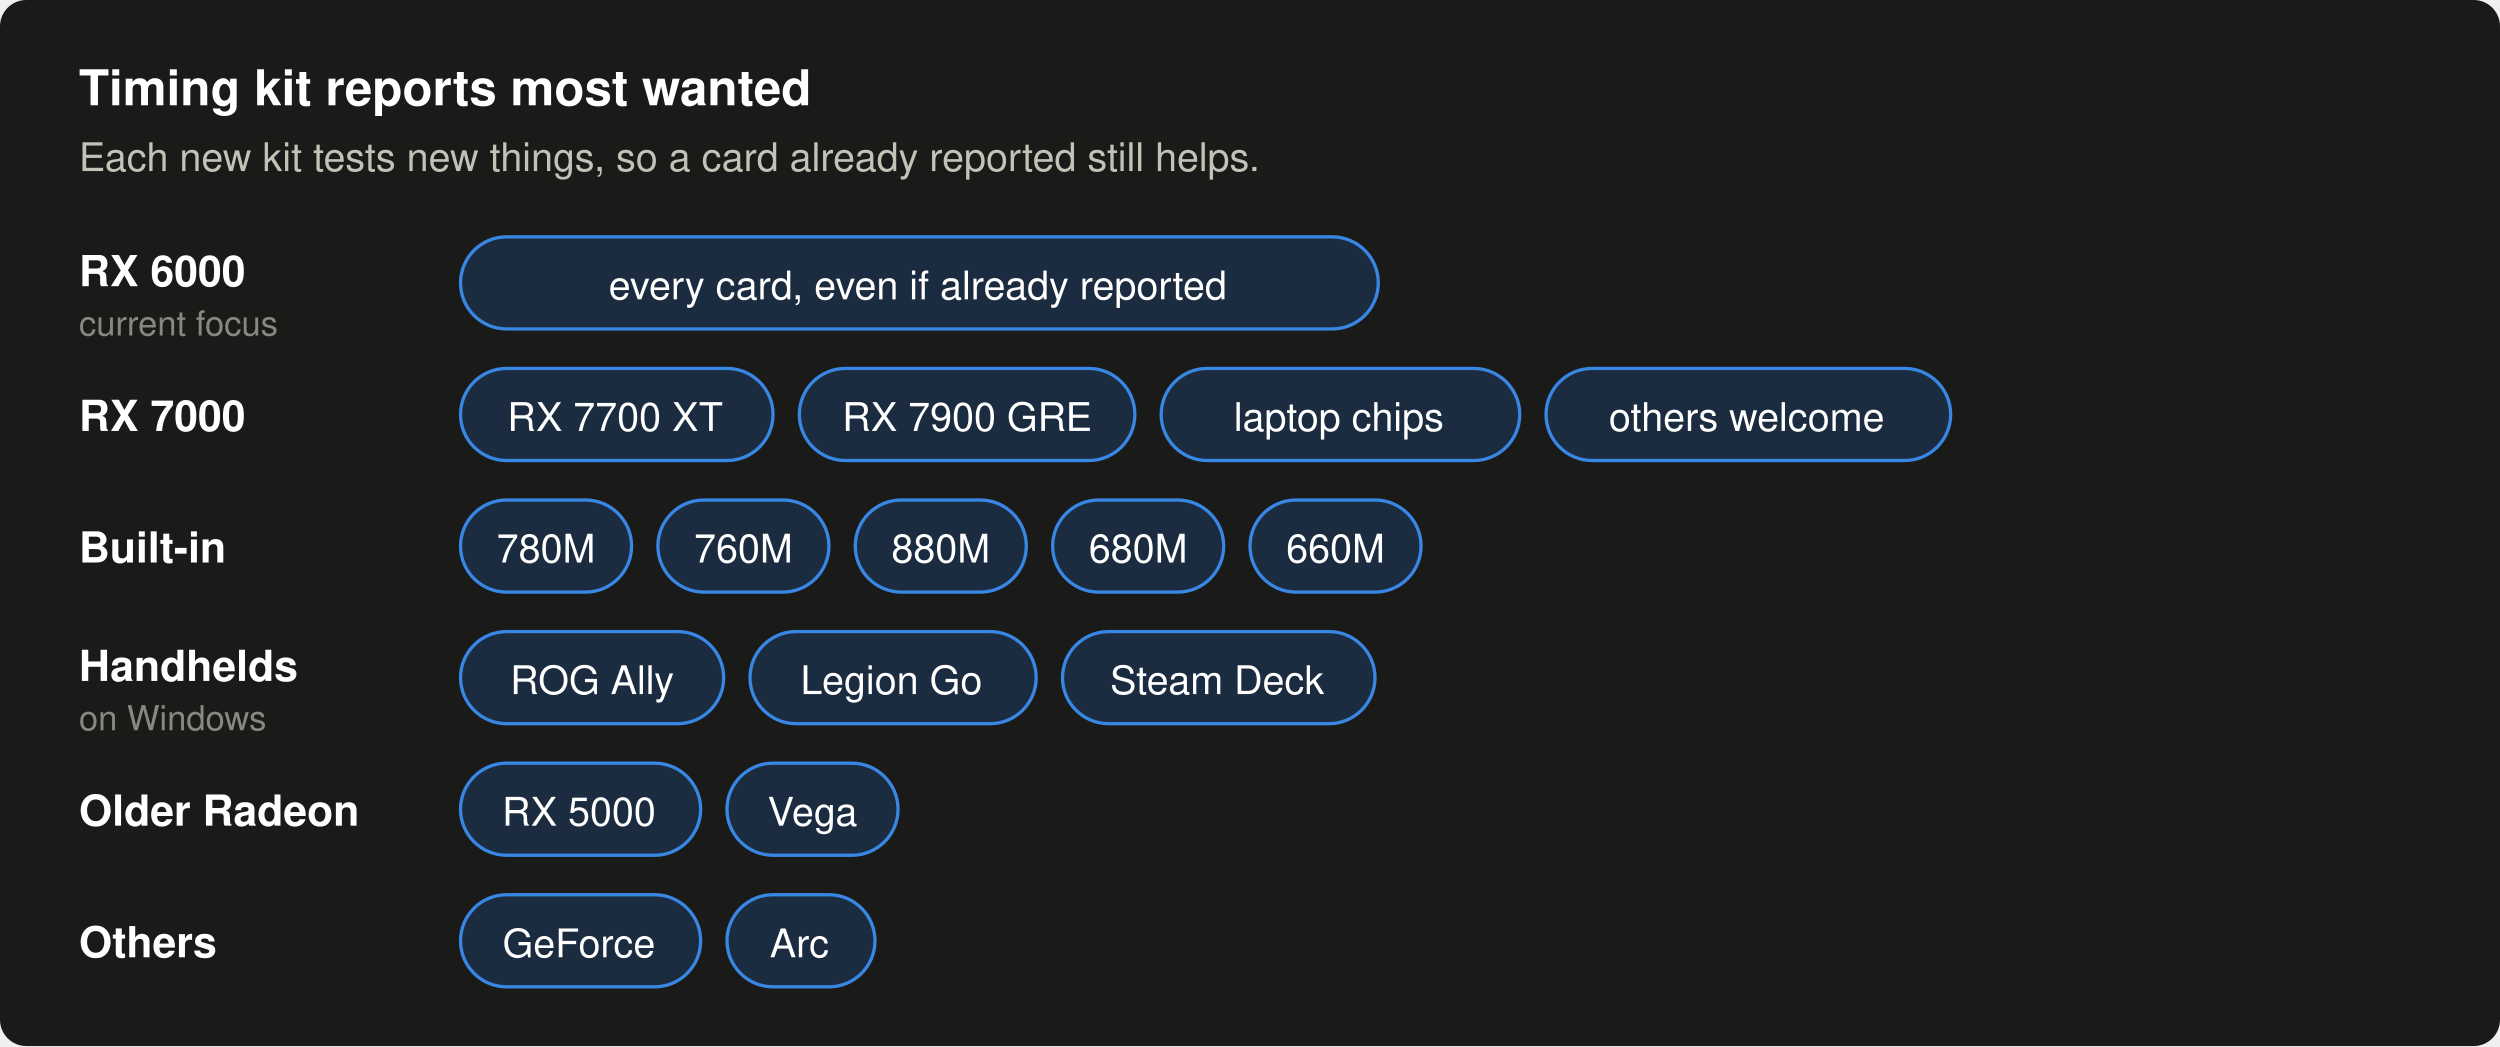
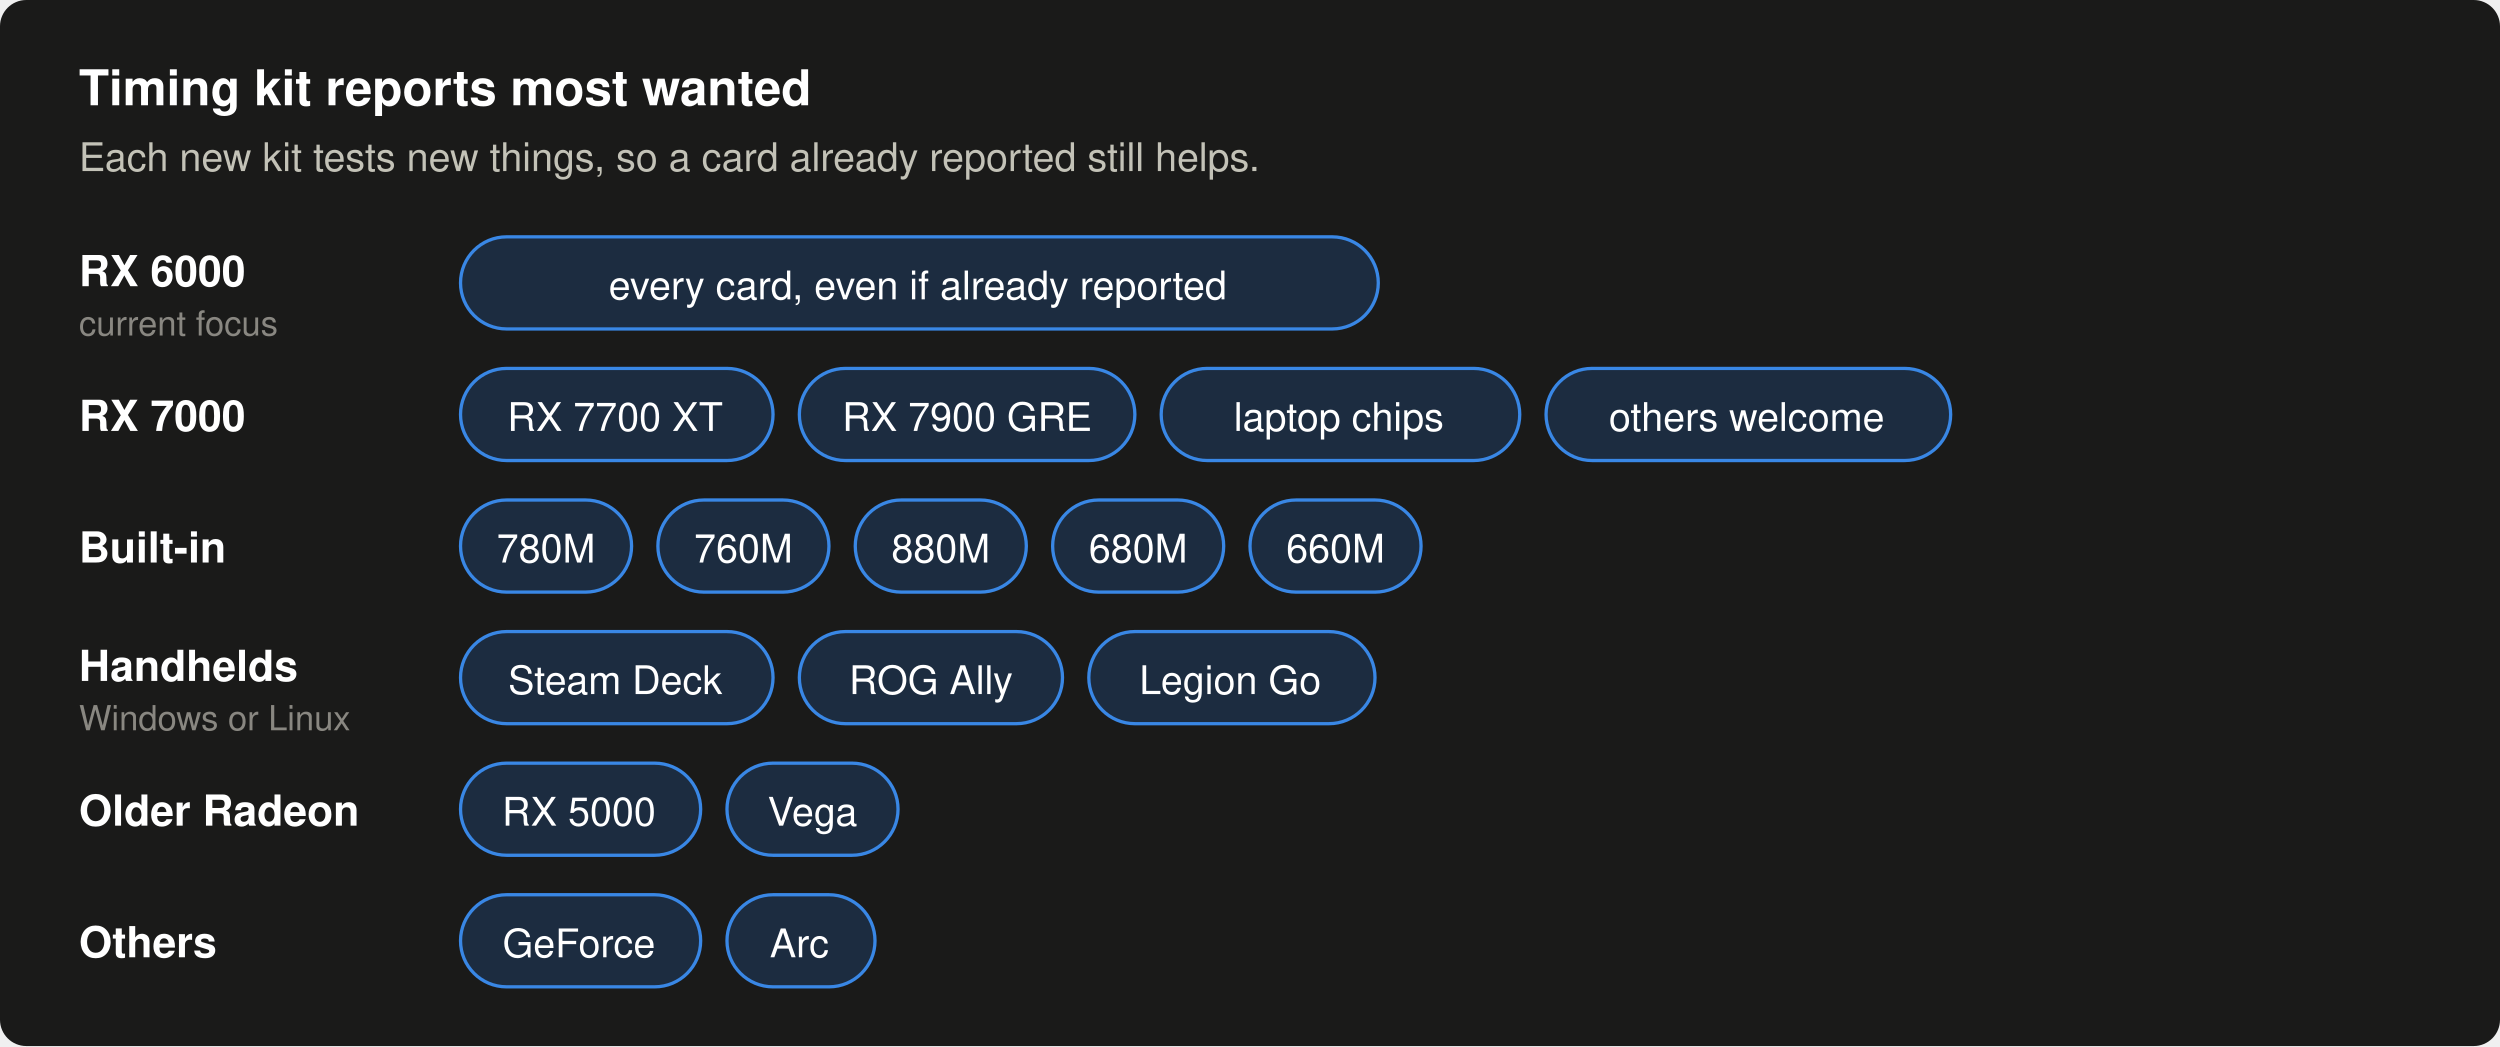
- <svg xmlns="http://www.w3.org/2000/svg" width="760" height="318" viewBox="0 0 760 318" role="img" aria-label="Reports most wanted: RX 6000: every card, even if already reported; RX 7000: RX 7700 XT, RX 7900 GRE, laptop chips, others welcome; Built-in: 780M, 760M, 880M, 680M, 660M; Handhelds: ROG Ally, Legion Go, Steam Deck; Older Radeon: RX 5000, Vega; Others: GeForce, Arc">
+ <svg xmlns="http://www.w3.org/2000/svg" width="760" height="318" viewBox="0 0 760 318" role="img" aria-label="Reports most wanted: RX 6000: every card, even if already reported; RX 7000: RX 7700 XT, RX 7900 GRE, laptop chips, others welcome; Built-in: 780M, 760M, 880M, 680M, 660M; Handhelds: Steam Deck, ROG Ally, Legion Go; Older Radeon: RX 5000, Vega; Others: GeForce, Arc">
  <rect width="760" height="318" rx="8" fill="#1a1a19" />
  <text x="24" y="32" font-family="-apple-system, 'Segoe UI', Helvetica, Arial, sans-serif" font-size="15" font-weight="600" text-anchor="start" fill="#ffffff">Timing kit reports most wanted</text>
  <text x="24" y="52" font-family="-apple-system, 'Segoe UI', Helvetica, Arial, sans-serif" font-size="12" text-anchor="start" fill="#c3c2b7">Each new kit tests new things, so a card already reported still helps.</text>
  <text x="24" y="87" font-family="-apple-system, 'Segoe UI', Helvetica, Arial, sans-serif" font-size="13" font-weight="600" text-anchor="start" fill="#ffffff">RX 6000</text>
  <text x="24" y="102" font-family="-apple-system, 'Segoe UI', Helvetica, Arial, sans-serif" font-size="10.5" text-anchor="start" fill="#898781">current focus</text>
  <rect x="140" y="72" width="279" height="28" rx="14" fill="#1c2c40" stroke="#3987e5" />
  <text x="279" y="91" font-family="-apple-system, 'Segoe UI', Helvetica, Arial, sans-serif" font-size="12" text-anchor="middle" fill="#ffffff">every card, even if already reported</text>
  <text x="24" y="131" font-family="-apple-system, 'Segoe UI', Helvetica, Arial, sans-serif" font-size="13" font-weight="600" text-anchor="start" fill="#ffffff">RX 7000</text>
  <rect x="140" y="112" width="95" height="28" rx="14" fill="#1c2c40" stroke="#3987e5" />
  <text x="187" y="131" font-family="-apple-system, 'Segoe UI', Helvetica, Arial, sans-serif" font-size="12" text-anchor="middle" fill="#ffffff">RX 7700 XT</text>
  <rect x="243" y="112" width="102" height="28" rx="14" fill="#1c2c40" stroke="#3987e5" />
  <text x="294" y="131" font-family="-apple-system, 'Segoe UI', Helvetica, Arial, sans-serif" font-size="12" text-anchor="middle" fill="#ffffff">RX 7900 GRE</text>
  <rect x="353" y="112" width="109" height="28" rx="14" fill="#1c2c40" stroke="#3987e5" />
  <text x="407" y="131" font-family="-apple-system, 'Segoe UI', Helvetica, Arial, sans-serif" font-size="12" text-anchor="middle" fill="#ffffff">laptop chips</text>
  <rect x="470" y="112" width="123" height="28" rx="14" fill="#1c2c40" stroke="#3987e5" />
  <text x="531" y="131" font-family="-apple-system, 'Segoe UI', Helvetica, Arial, sans-serif" font-size="12" text-anchor="middle" fill="#ffffff">others welcome</text>
  <text x="24" y="171" font-family="-apple-system, 'Segoe UI', Helvetica, Arial, sans-serif" font-size="13" font-weight="600" text-anchor="start" fill="#ffffff">Built-in</text>
  <rect x="140" y="152" width="52" height="28" rx="14" fill="#1c2c40" stroke="#3987e5" />
  <text x="166" y="171" font-family="-apple-system, 'Segoe UI', Helvetica, Arial, sans-serif" font-size="12" text-anchor="middle" fill="#ffffff">780M</text>
  <rect x="200" y="152" width="52" height="28" rx="14" fill="#1c2c40" stroke="#3987e5" />
  <text x="226" y="171" font-family="-apple-system, 'Segoe UI', Helvetica, Arial, sans-serif" font-size="12" text-anchor="middle" fill="#ffffff">760M</text>
  <rect x="260" y="152" width="52" height="28" rx="14" fill="#1c2c40" stroke="#3987e5" />
  <text x="286" y="171" font-family="-apple-system, 'Segoe UI', Helvetica, Arial, sans-serif" font-size="12" text-anchor="middle" fill="#ffffff">880M</text>
  <rect x="320" y="152" width="52" height="28" rx="14" fill="#1c2c40" stroke="#3987e5" />
  <text x="346" y="171" font-family="-apple-system, 'Segoe UI', Helvetica, Arial, sans-serif" font-size="12" text-anchor="middle" fill="#ffffff">680M</text>
  <rect x="380" y="152" width="52" height="28" rx="14" fill="#1c2c40" stroke="#3987e5" />
  <text x="406" y="171" font-family="-apple-system, 'Segoe UI', Helvetica, Arial, sans-serif" font-size="12" text-anchor="middle" fill="#ffffff">660M</text>
  <text x="24" y="207" font-family="-apple-system, 'Segoe UI', Helvetica, Arial, sans-serif" font-size="13" font-weight="600" text-anchor="start" fill="#ffffff">Handhelds</text>
-   <text x="24" y="222" font-family="-apple-system, 'Segoe UI', Helvetica, Arial, sans-serif" font-size="10.5" text-anchor="start" fill="#898781">on Windows</text>
-   <rect x="140" y="192" width="80" height="28" rx="14" fill="#1c2c40" stroke="#3987e5" />
-   <text x="180" y="211" font-family="-apple-system, 'Segoe UI', Helvetica, Arial, sans-serif" font-size="12" text-anchor="middle" fill="#ffffff">ROG Ally</text>
-   <rect x="228" y="192" width="87" height="28" rx="14" fill="#1c2c40" stroke="#3987e5" />
-   <text x="271" y="211" font-family="-apple-system, 'Segoe UI', Helvetica, Arial, sans-serif" font-size="12" text-anchor="middle" fill="#ffffff">Legion Go</text>
-   <rect x="323" y="192" width="95" height="28" rx="14" fill="#1c2c40" stroke="#3987e5" />
-   <text x="370" y="211" font-family="-apple-system, 'Segoe UI', Helvetica, Arial, sans-serif" font-size="12" text-anchor="middle" fill="#ffffff">Steam Deck</text>
+   <text x="24" y="222" font-family="-apple-system, 'Segoe UI', Helvetica, Arial, sans-serif" font-size="10.5" text-anchor="start" fill="#898781">Windows or Linux</text>
+   <rect x="140" y="192" width="95" height="28" rx="14" fill="#1c2c40" stroke="#3987e5" />
+   <text x="187" y="211" font-family="-apple-system, 'Segoe UI', Helvetica, Arial, sans-serif" font-size="12" text-anchor="middle" fill="#ffffff">Steam Deck</text>
+   <rect x="243" y="192" width="80" height="28" rx="14" fill="#1c2c40" stroke="#3987e5" />
+   <text x="283" y="211" font-family="-apple-system, 'Segoe UI', Helvetica, Arial, sans-serif" font-size="12" text-anchor="middle" fill="#ffffff">ROG Ally</text>
+   <rect x="331" y="192" width="87" height="28" rx="14" fill="#1c2c40" stroke="#3987e5" />
+   <text x="374" y="211" font-family="-apple-system, 'Segoe UI', Helvetica, Arial, sans-serif" font-size="12" text-anchor="middle" fill="#ffffff">Legion Go</text>
  <text x="24" y="251" font-family="-apple-system, 'Segoe UI', Helvetica, Arial, sans-serif" font-size="13" font-weight="600" text-anchor="start" fill="#ffffff">Older Radeon</text>
  <rect x="140" y="232" width="73" height="28" rx="14" fill="#1c2c40" stroke="#3987e5" />
  <text x="176" y="251" font-family="-apple-system, 'Segoe UI', Helvetica, Arial, sans-serif" font-size="12" text-anchor="middle" fill="#ffffff">RX 5000</text>
  <rect x="221" y="232" width="52" height="28" rx="14" fill="#1c2c40" stroke="#3987e5" />
  <text x="247" y="251" font-family="-apple-system, 'Segoe UI', Helvetica, Arial, sans-serif" font-size="12" text-anchor="middle" fill="#ffffff">Vega</text>
  <text x="24" y="291" font-family="-apple-system, 'Segoe UI', Helvetica, Arial, sans-serif" font-size="13" font-weight="600" text-anchor="start" fill="#ffffff">Others</text>
  <rect x="140" y="272" width="73" height="28" rx="14" fill="#1c2c40" stroke="#3987e5" />
  <text x="176" y="291" font-family="-apple-system, 'Segoe UI', Helvetica, Arial, sans-serif" font-size="12" text-anchor="middle" fill="#ffffff">GeForce</text>
  <rect x="221" y="272" width="45" height="28" rx="14" fill="#1c2c40" stroke="#3987e5" />
  <text x="243" y="291" font-family="-apple-system, 'Segoe UI', Helvetica, Arial, sans-serif" font-size="12" text-anchor="middle" fill="#ffffff">Arc</text>
</svg>
